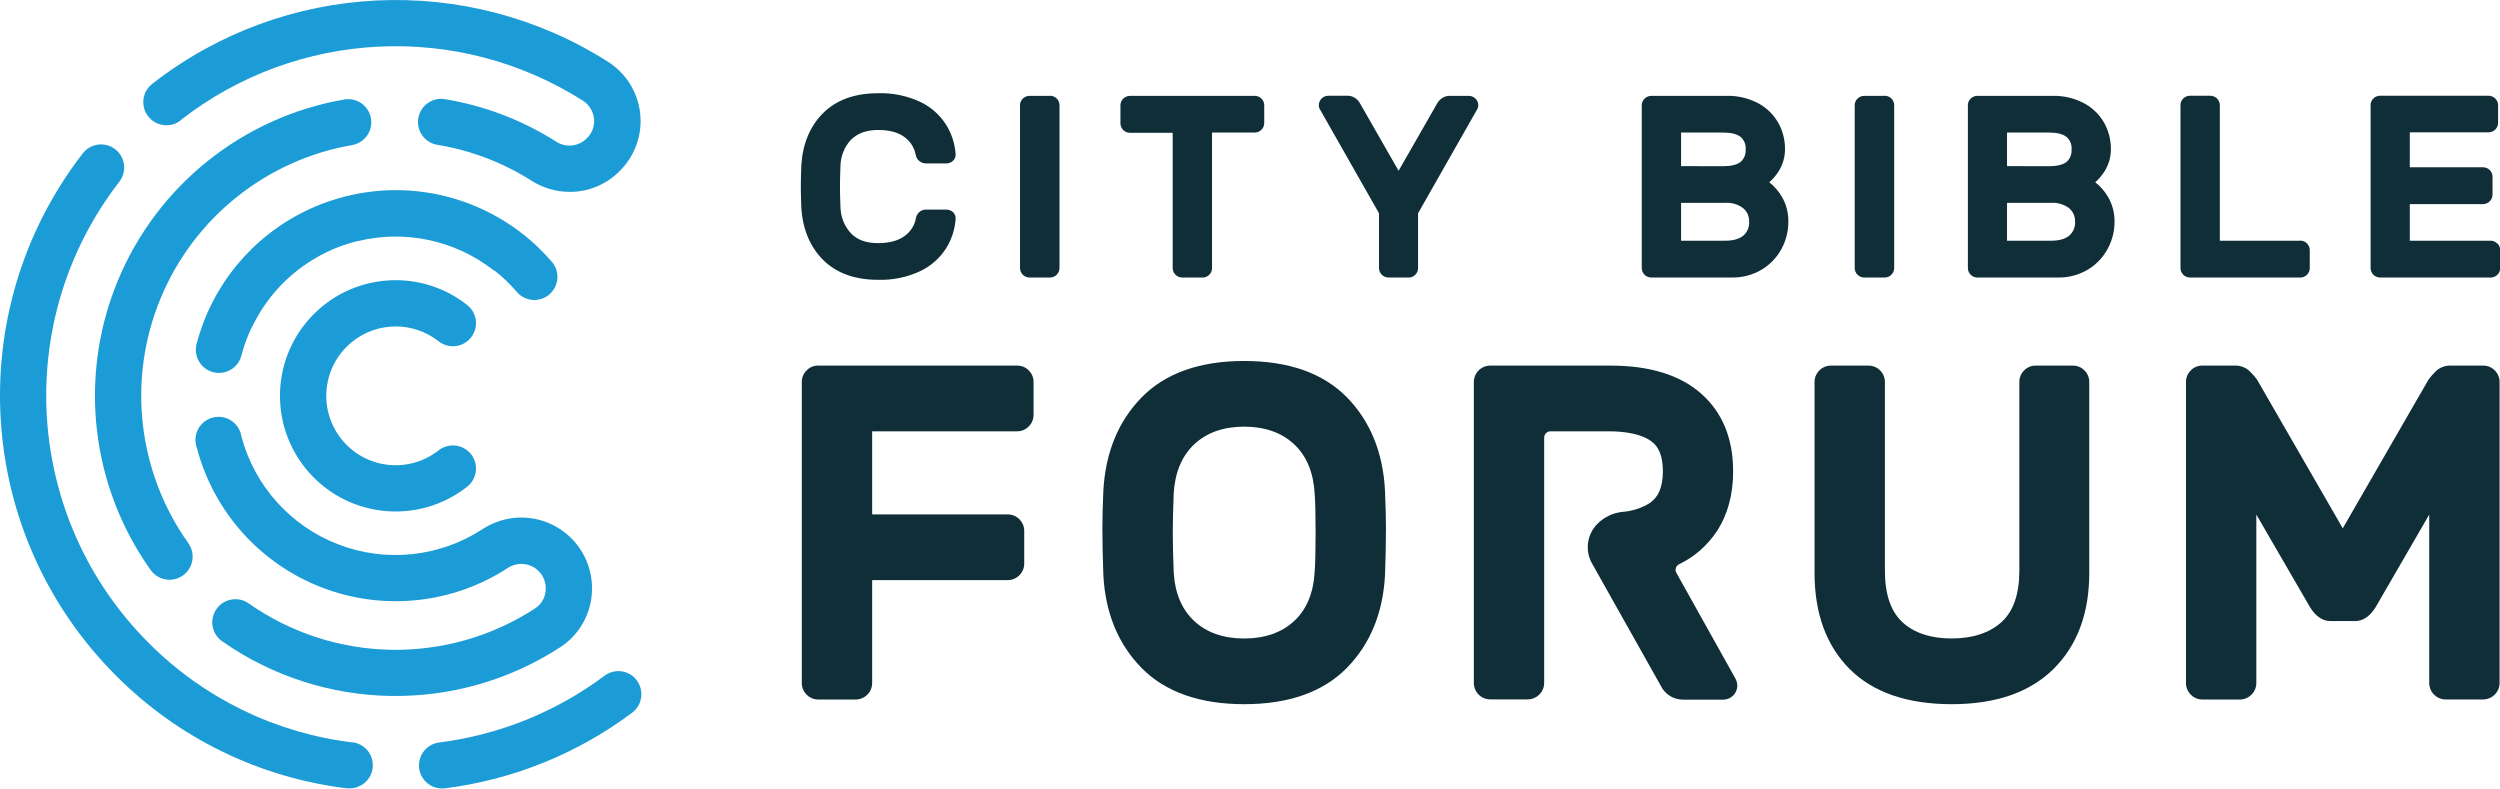
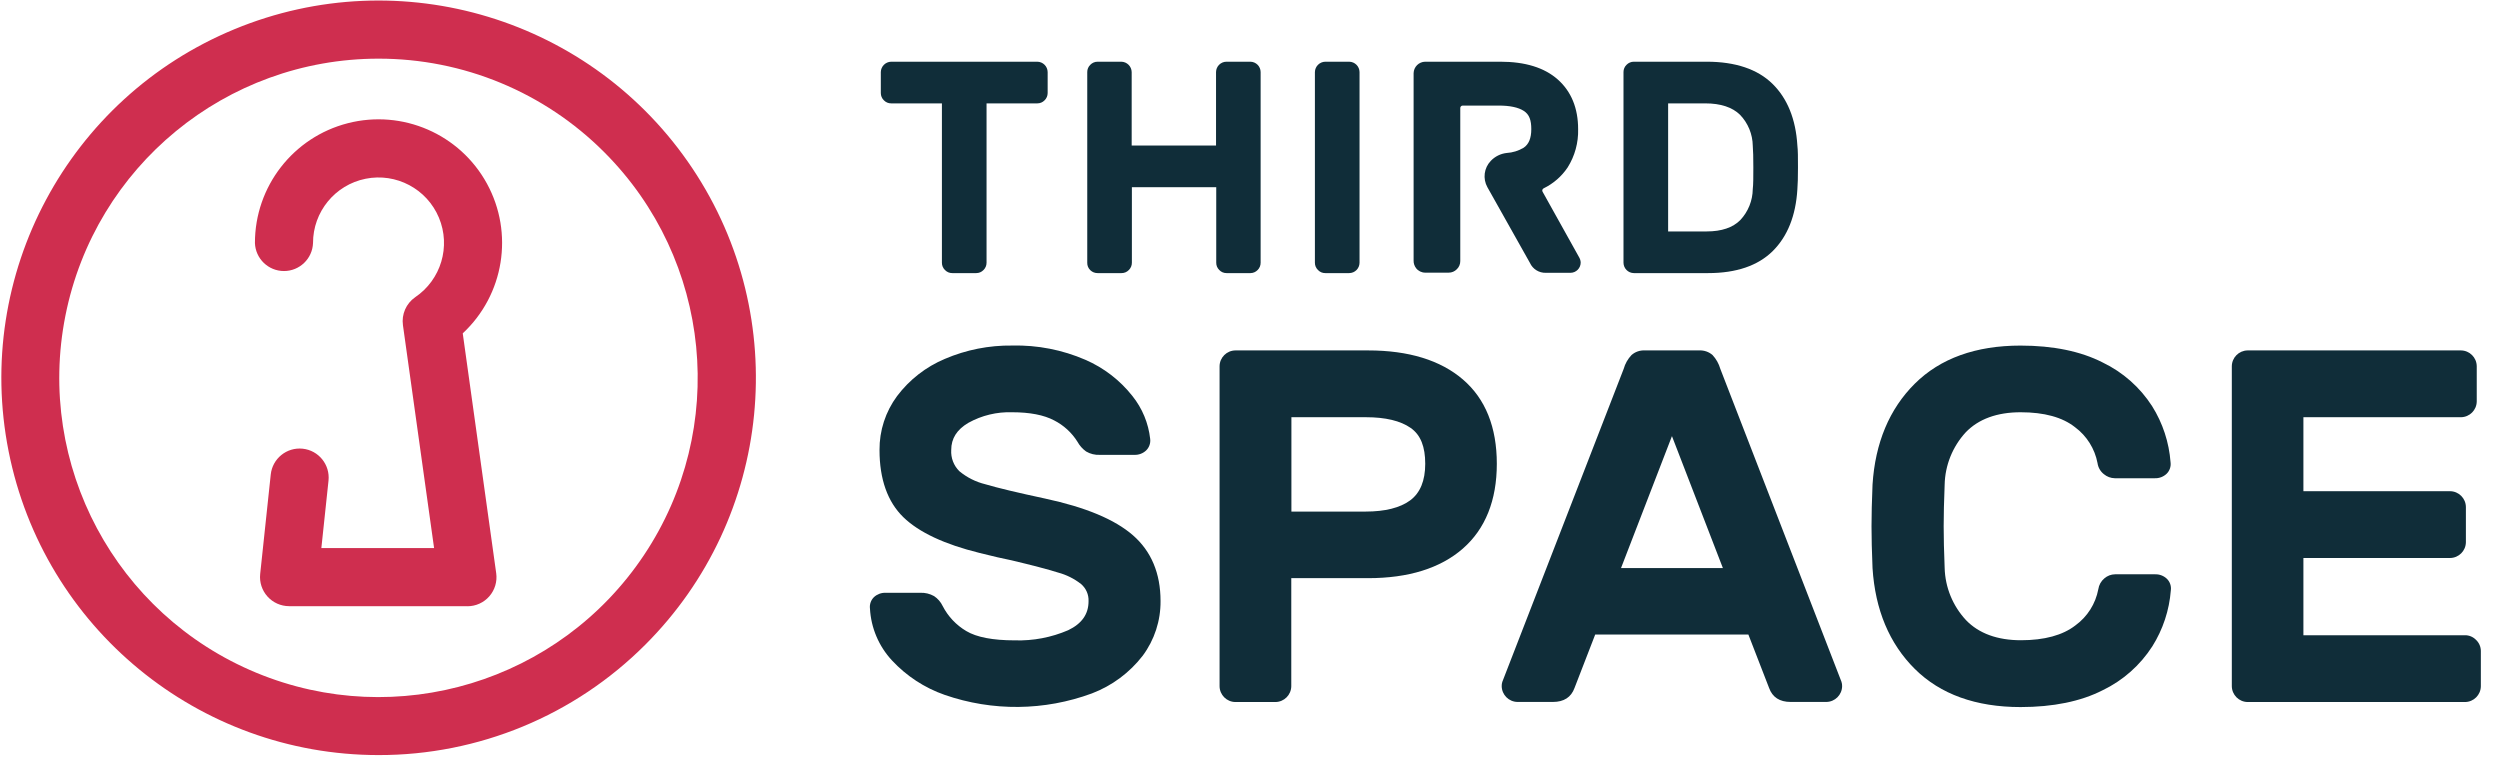
- <svg xmlns="http://www.w3.org/2000/svg" viewBox="0 0 787.04 248.23">
+ <svg xmlns="http://www.w3.org/2000/svg" viewBox="0 0 614.97 186">
  <defs>
-     <style>.cls-1{fill:#1c9cd6;}.cls-2{fill:#0f2e38;}</style>
+     <style>.cls-1{fill:#102d39;}.cls-2{fill:#cf2e4f;}</style>
  </defs>
-   <g id="City_Bible_Forum" data-name="City Bible Forum">
-     <path class="cls-1" d="M186.27,187.46a22.26,22.26,0,0,0-34.39-20.86A50.17,50.17,0,0,1,76,137.38,7.28,7.28,0,1,0,62,141.08a64.73,64.73,0,0,0,97.88,37.72A7.69,7.69,0,0,1,171.78,186a7.44,7.44,0,0,1-3.35,5.56,80.5,80.5,0,0,1-90.18-1.63,7.28,7.28,0,0,0-8.43,11.87,95.16,95.16,0,0,0,106.61,1.92,22,22,0,0,0,9.84-16.25" />
-     <path class="cls-1" d="M111.18,107.35a21.84,21.84,0,0,1,26.77,0,7.28,7.28,0,1,0,8.92-11.5,36.41,36.41,0,1,0,0,57.53,7.28,7.28,0,1,0-8.92-11.5,21.84,21.84,0,0,1-26.77-34.52" />
-     <path class="cls-1" d="M155.8,85.26a49.71,49.71,0,0,1,6.72,6.44,7.28,7.28,0,1,0,11-9.52,64.78,64.78,0,0,0-67.11-19.71l-.35.11c-.74.22-1.48.45-2.21.7l-.81.28-1.7.62q-.67.25-1.35.54l-1.12.47c-.65.28-1.3.58-1.95.88l-.49.24a64.61,64.61,0,0,0-34.54,42A7.28,7.28,0,1,0,76,111.93a49.61,49.61,0,0,1,3.21-8.81c.12-.2.24-.39.35-.6A50,50,0,0,1,96.84,82.8a51,51,0,0,1,8-4.34l.43-.17,1.47-.59.94-.34,1-.34q.7-.24,1.41-.45l.54-.16c.6-.17,1.21-.34,1.81-.49l.18,0a50.06,50.06,0,0,1,42.55,9c.21.16.44.27.65.41" />
-     <path class="cls-1" d="M111,45.64a7.28,7.28,0,0,0-2.44-14.35A94.64,94.64,0,0,0,47.44,179.47a7.3,7.3,0,0,0,5.93,3.05A7.28,7.28,0,0,0,59.29,171,80.09,80.09,0,0,1,111,45.64" />
-     <path class="cls-1" d="M111,233.73a108.89,108.89,0,0,1-64.14-31.27A110.07,110.07,0,0,1,37.56,57.21a7.28,7.28,0,0,0-11.5-8.93A124.65,124.65,0,0,0,36.6,212.78a123.38,123.38,0,0,0,72.65,35.4,6.79,6.79,0,0,0,.9,0,7.28,7.28,0,0,0,.87-14.5" />
-     <path class="cls-1" d="M200.51,214.2a7.28,7.28,0,0,0-10.19-1.47,109.8,109.8,0,0,1-52,21,7.27,7.27,0,0,0,.9,14.49,6.94,6.94,0,0,0,.91-.05A124.22,124.22,0,0,0,199,224.38a7.27,7.27,0,0,0,1.47-10.18" />
-     <path class="cls-1" d="M56.83,37.86A110,110,0,0,1,183.52,31.7,7.67,7.67,0,0,1,187,37.31a7.4,7.4,0,0,1-2.14,6.1l-.25.25a7.63,7.63,0,0,1-9.55.91,93.49,93.49,0,0,0-35-13.35,7.28,7.28,0,0,0-2.38,14.37,79.2,79.2,0,0,1,29.6,11.27,22.52,22.52,0,0,0,12.08,3.55A21.93,21.93,0,0,0,195,53.93l.25-.25a22.1,22.1,0,0,0-3.88-34.26,124.56,124.56,0,0,0-143.47,7,7.28,7.28,0,0,0,9,11.46" />
-     <path class="cls-2" d="M323.86,116.61a4.93,4.93,0,0,0-3.61-1.51H257.54a4.93,4.93,0,0,0-3.61,1.51,5,5,0,0,0-1.51,3.62v94.86a5.17,5.17,0,0,0,5.12,5.13h11.9a5.19,5.19,0,0,0,5.13-5.13V182.63h42.74a5.19,5.19,0,0,0,5.13-5.13V167.07a5.19,5.19,0,0,0-5.13-5.13H274.57V135.78h45.68a5.17,5.17,0,0,0,5.13-5.13V120.23a4.93,4.93,0,0,0-1.52-3.61Z" />
-     <path class="cls-2" d="M369.5,155.39c.37-6.61,2.55-11.83,6.47-15.52s9.21-5.55,15.72-5.55,11.8,1.87,15.73,5.55,6.09,8.91,6.46,15.55c.19,2.43.29,6.55.29,12.24s-.1,10-.3,12.41c-.36,6.61-2.54,11.81-6.45,15.44s-9.22,5.5-15.73,5.5-11.81-1.85-15.73-5.5-6.09-8.83-6.46-15.42c-.19-4.83-.29-9-.29-12.43s.1-7.45.29-12.27M423.94,125h0c-7.44-7.54-18.28-11.36-32.25-11.36s-24.82,3.85-32.26,11.44S348,142.55,347.35,154.54c-.19,4.48-.3,8.45-.3,11.8,0,4.42.11,9.33.3,14.6.6,12,4.67,21.87,12.08,29.39s18.29,11.36,32.26,11.36,24.81-3.82,32.25-11.36,11.48-17.41,12.09-29.41c.19-5.34.29-10.24.29-14.58,0-3.32-.1-7.18-.3-11.81-.6-12.08-4.66-22-12.08-29.54" />
-     <path class="cls-2" d="M656.21,116.61a4.94,4.94,0,0,0-3.62-1.51H640.84a4.91,4.91,0,0,0-3.6,1.51,5,5,0,0,0-1.52,3.62V179.7c0,7.36-1.9,12.8-5.64,16.17S621,201,614.42,201s-11.84-1.73-15.51-5.13-5.51-8.82-5.51-16.18V120.23a5.16,5.16,0,0,0-5.12-5.13h-11.9a5.17,5.17,0,0,0-5.13,5.13v60.2c0,12.7,3.72,22.86,11.06,30.2s18.14,11.06,32.11,11.06,24.65-3.75,32.1-11.14,11.21-17.52,11.21-30.12v-60.2a4.93,4.93,0,0,0-1.52-3.61Z" />
-     <path class="cls-2" d="M785.39,116.61a4.93,4.93,0,0,0-3.61-1.51h-10a6.6,6.6,0,0,0-4.51,1.39,20.05,20.05,0,0,0-2.73,3l-27,46.83-27-46.83a20.38,20.38,0,0,0-2.72-3,6.63,6.63,0,0,0-4.52-1.39h-10a4.91,4.91,0,0,0-3.6,1.51,5,5,0,0,0-1.52,3.62v94.86a5.17,5.17,0,0,0,5.12,5.13h11.9a5.19,5.19,0,0,0,5.13-5.13V162l17,29.32c1.78,2.79,3.94,4.21,6.4,4.21h7.65c2.46,0,4.62-1.42,6.43-4.25L764.76,162v53.07a5.17,5.17,0,0,0,5.13,5.13h11.89a5.19,5.19,0,0,0,5.13-5.13V120.23a5,5,0,0,0-1.52-3.62" />
-     <path class="cls-2" d="M267.91,44c2-2,4.82-3.08,8.49-3.08s6.48.77,8.41,2.29a8.83,8.83,0,0,1,3.46,5.51,3.1,3.1,0,0,0,1.18,2,3.19,3.19,0,0,0,2,.73h6.43a3,3,0,0,0,2.14-.82,2.62,2.62,0,0,0,.82-2.2,20.09,20.09,0,0,0-3-9.17,19.62,19.62,0,0,0-8.1-7.17,29.25,29.25,0,0,0-13.33-2.74c-7.29,0-13.08,2.09-17.24,6.22s-6.47,9.65-6.9,16.45q-.16,4-.16,6.7t.16,6.71c.43,6.78,2.76,12.31,6.9,16.43s9.95,6.23,17.24,6.23a29.18,29.18,0,0,0,13.33-2.75,19.67,19.67,0,0,0,8.1-7.16,20,20,0,0,0,3-9.16,2.61,2.61,0,0,0-.8-2.22,3.07,3.07,0,0,0-2.15-.82h-6.43a3,3,0,0,0-2,.75,3.15,3.15,0,0,0-1.12,2,8.72,8.72,0,0,1-3.5,5.52c-2,1.52-4.8,2.29-8.45,2.29s-6.52-1-8.49-3.08a12.4,12.4,0,0,1-3.3-8.11c-.11-2.63-.16-4.83-.16-6.62s.05-4,.16-6.62a12.41,12.41,0,0,1,3.3-8.12" />
-     <path class="cls-2" d="M330.51,30.18h-6.43a2.9,2.9,0,0,0-2.09.88,2.83,2.83,0,0,0-.87,2.08V84.37a3,3,0,0,0,3,3h6.43a3,3,0,0,0,3-3V33.14a3,3,0,0,0-3-3" />
-     <path class="cls-2" d="M395,30.18H355.73a3,3,0,0,0-3,3v5.63a3,3,0,0,0,3,3h13.45V84.37a3,3,0,0,0,3,3h6.42a2.86,2.86,0,0,0,2.09-.87,2.83,2.83,0,0,0,.88-2.09V41.73H395a3,3,0,0,0,3-3V33.14a2.83,2.83,0,0,0-.87-2.08,2.86,2.86,0,0,0-2.09-.88" />
-     <path class="cls-2" d="M462.42,30.18h-5.94a4.23,4.23,0,0,0-2.71.86,4.9,4.9,0,0,0-1.34,1.54L440.3,53.77,428.19,32.61A5,5,0,0,0,426.82,31a4.18,4.18,0,0,0-2.7-.86h-5.94a3,3,0,0,0-3,3,2.45,2.45,0,0,0,.26,1.12l18.69,32.88V84.37a3,3,0,0,0,3,3h6.34a2.86,2.86,0,0,0,2.09-.87,2.91,2.91,0,0,0,.87-2.09V67.14l18.72-32.92a2.41,2.41,0,0,0,.24-1.08,2.8,2.8,0,0,0-.88-2.08,2.86,2.86,0,0,0-2.09-.88" />
-     <path class="cls-2" d="M550.66,69.86a5.39,5.39,0,0,1-1.81,4.3c-1.24,1.07-3.18,1.62-5.77,1.62H529.23V63.86h13.85a8.53,8.53,0,0,1,5.69,1.67,5.35,5.35,0,0,1,1.89,4.33M529.23,52.3V41.73h13.22c2.49,0,4.34.45,5.48,1.34a4.66,4.66,0,0,1,1.63,4A4.66,4.66,0,0,1,547.93,51c-1.14.88-3,1.33-5.48,1.33ZM557,57.39a16.18,16.18,0,0,0,2.94-3.45,12.93,12.93,0,0,0,2-7.32,16.6,16.6,0,0,0-1.87-7.5,15.8,15.8,0,0,0-6.09-6.36,20.28,20.28,0,0,0-10.7-2.58H519.85a3,3,0,0,0-3,3V84.37a3,3,0,0,0,3,3h25.21a17.91,17.91,0,0,0,9.64-2.54,17.07,17.07,0,0,0,6.2-6.58A17.85,17.85,0,0,0,563,69.86,15.17,15.17,0,0,0,561,62a16.76,16.76,0,0,0-4-4.63" />
-     <path class="cls-2" d="M593.28,30.18h-6.43a2.9,2.9,0,0,0-2.09.88,2.83,2.83,0,0,0-.87,2.08V84.37a3,3,0,0,0,3,3h6.43a3,3,0,0,0,3-3V33.14a3,3,0,0,0-3-3" />
-     <path class="cls-2" d="M653.27,69.86a5.39,5.39,0,0,1-1.82,4.3c-1.24,1.07-3.18,1.62-5.76,1.62H631.84V63.86h13.85a8.58,8.58,0,0,1,5.69,1.67,5.35,5.35,0,0,1,1.89,4.33M631.84,52.3V41.73h13.21c2.49,0,4.34.45,5.48,1.34a4.63,4.63,0,0,1,1.63,4A4.63,4.63,0,0,1,650.53,51c-1.14.88-3,1.33-5.48,1.33Zm27.76,5.09a16.18,16.18,0,0,0,2.94-3.45,12.94,12.94,0,0,0,2-7.32,16.87,16.87,0,0,0-1.87-7.5,15.9,15.9,0,0,0-6.1-6.36,20.27,20.27,0,0,0-10.69-2.58h-23.4a2.88,2.88,0,0,0-2.09.88,2.83,2.83,0,0,0-.87,2.08V84.37a3,3,0,0,0,3,3h25.22a17.9,17.9,0,0,0,9.63-2.54,17.07,17.07,0,0,0,6.2-6.58,17.74,17.74,0,0,0,2.12-8.35,15.17,15.17,0,0,0-2-7.84,16.76,16.76,0,0,0-4-4.63" />
-     <path class="cls-2" d="M724.18,75.78H698.84V33.14a3,3,0,0,0-3-3h-6.43a2.9,2.9,0,0,0-2.09.88,2.83,2.83,0,0,0-.87,2.08V84.37a3,3,0,0,0,3,3h34.73a2.86,2.86,0,0,0,2.09-.87,2.83,2.83,0,0,0,.88-2.09V78.74a3,3,0,0,0-3-3" />
-     <path class="cls-2" d="M786.16,76.65h0a2.86,2.86,0,0,0-2.09-.87H758.64V64.26h23.05a3,3,0,0,0,3-3V55.66a3,3,0,0,0-3-3H758.64v-11h24.8a3,3,0,0,0,3-3V33.14a3,3,0,0,0-3-3H749.26a2.91,2.91,0,0,0-2.09.87,2.87,2.87,0,0,0-.87,2.09V84.37a3,3,0,0,0,3,3h34.81a3,3,0,0,0,3-3V78.74a2.88,2.88,0,0,0-.88-2.09" />
-     <path class="cls-2" d="M546.35,213.64l-18.6-33.3a1.93,1.93,0,0,1,.83-2.69,29.86,29.86,0,0,0,11.85-10.31c3.44-5.21,5.19-11.57,5.19-18.92,0-10.38-3.39-18.63-10.09-24.52s-16.25-8.8-28.52-8.8H469.12a5.17,5.17,0,0,0-5.13,5.13V215a5,5,0,0,0,1,3.07,5.1,5.1,0,0,0,4.14,2.11H481a5.19,5.19,0,0,0,5.13-5.13V137.73a2,2,0,0,1,2-1.95h18.17c5.81,0,10.22.95,13.1,2.82s4.1,5,4.1,9.82-1.37,8.08-4.19,10a19.21,19.21,0,0,1-8.56,2.73A12.93,12.93,0,0,0,502.8,165a10.45,10.45,0,0,0-1.6,12.4l21.52,38.27a7.82,7.82,0,0,0,7.34,4.59h12.49a4.44,4.44,0,0,0,4.39-4.39,4.84,4.84,0,0,0-.59-2.19" />
+   <g id="bible_shots" data-name="bible shots">
+     <path class="cls-1" d="M231.7,25.43v39.2a2.46,2.46,0,0,0,.75,1.79,2.43,2.43,0,0,0,1.8.76h5.88a2.45,2.45,0,0,0,1.79-.75,2.48,2.48,0,0,0,.76-1.8V25.43h12.48a2.45,2.45,0,0,0,1.79-.75,2.48,2.48,0,0,0,.76-1.79V17.73a2.58,2.58,0,0,0-2.55-2.55H219.22a2.6,2.6,0,0,0-2.55,2.55v5.16a2.46,2.46,0,0,0,.76,1.79,2.43,2.43,0,0,0,1.79.75Z" />
+     <path class="cls-1" d="M309.35,66.43a2.47,2.47,0,0,0,.75-1.8V17.73a2.56,2.56,0,0,0-2.54-2.55h-5.89a2.58,2.58,0,0,0-2.54,2.55V35.8H278.38V17.73a2.6,2.6,0,0,0-2.55-2.55H270a2.48,2.48,0,0,0-1.8.76,2.45,2.45,0,0,0-.75,1.79v46.9a2.44,2.44,0,0,0,.77,1.85,2.53,2.53,0,0,0,1.78.7h5.88a2.43,2.43,0,0,0,1.79-.75,2.48,2.48,0,0,0,.76-1.8V46.05h20.75V64.63a2.43,2.43,0,0,0,.75,1.79,2.4,2.4,0,0,0,1.79.76h5.89A2.45,2.45,0,0,0,309.35,66.43Z" />
+     <path class="cls-1" d="M326,67.18h5.88a2.56,2.56,0,0,0,2.55-2.55V17.73a2.58,2.58,0,0,0-2.55-2.55H326a2.6,2.6,0,0,0-2.55,2.55v46.9a2.43,2.43,0,0,0,.76,1.79A2.39,2.39,0,0,0,326,67.18Z" />
+     <path class="cls-1" d="M401.9,67.18h18.3c6.91,0,12.25-1.83,15.88-5.43s5.66-8.7,6.05-15.15c.1-1.2.15-3,.15-5.42s0-4.21-.15-5.41c-.39-6.45-2.45-11.55-6.12-15.15s-9.12-5.44-16.17-5.44H401.9a2.48,2.48,0,0,0-1.79.76,2.45,2.45,0,0,0-.75,1.79v46.9a2.58,2.58,0,0,0,2.54,2.55Zm8.44-10.25V25.43h9.14c3.78,0,6.66.95,8.55,2.81a11.22,11.22,0,0,1,3.13,7.62c.1,1.17.14,2.91.14,5.32s0,4.15-.14,5.34a11.35,11.35,0,0,1-3.06,7.61c-1.84,1.86-4.62,2.8-8.26,2.8Z" />
+     <path class="cls-1" d="M257.08,122.64h0c-6.77-1.45-11.72-2.63-14.7-3.52a15.93,15.93,0,0,1-6.39-3.21,6.75,6.75,0,0,1-2-5.23c0-2.81,1.38-5,4.22-6.67a20.76,20.76,0,0,1,10.78-2.6c4.33,0,7.81.67,10.31,2a14.57,14.57,0,0,1,5.74,5.25,7.21,7.21,0,0,0,2.13,2.4,6.06,6.06,0,0,0,3.38.83h8.53a4,4,0,0,0,2.85-1.08,3.38,3.38,0,0,0,1-2.85,20.49,20.49,0,0,0-4.38-10.56A29.92,29.92,0,0,0,267,88.51,42.69,42.69,0,0,0,249,85a40.71,40.71,0,0,0-16.57,3.28,28.58,28.58,0,0,0-11.76,9.15,22,22,0,0,0-4.32,13.27c0,7.2,2,12.76,5.85,16.51s10.15,6.68,18.73,8.8c3.22.81,5.89,1.43,7.93,1.83,5.08,1.21,8.92,2.21,11.41,3a15.77,15.77,0,0,1,5.64,2.81,5.24,5.24,0,0,1,1.86,4.23c0,3.19-1.64,5.52-5,7.14a30.78,30.78,0,0,1-13.15,2.5c-5.38,0-9.4-.77-11.93-2.29a15.24,15.24,0,0,1-5.8-6.15,6.06,6.06,0,0,0-2.11-2.44,6.36,6.36,0,0,0-3.43-.82h-8.53a4,4,0,0,0-2.84,1.07A3.36,3.36,0,0,0,214,149.7a20.35,20.35,0,0,0,5.4,12.74,32.15,32.15,0,0,0,13,8.5,53.69,53.69,0,0,0,36.2-.37,28.67,28.67,0,0,0,12.5-9.28,22.23,22.23,0,0,0,4.38-13.45c0-6.81-2.29-12.25-6.79-16.17S267,124.77,257.08,122.64Z" />
+     <path class="cls-1" d="M359.86,93.35c-5.53-4.75-13.37-7.15-23.29-7.15H303.91A3.93,3.93,0,0,0,300,90.09V168.8a3.93,3.93,0,0,0,3.88,3.89h9.87a3.94,3.94,0,0,0,3.89-3.89V142.22h18.9c9.93,0,17.77-2.44,23.3-7.27s8.36-11.87,8.36-20.86S365.42,98.12,359.86,93.35Zm-9.27,20.74c0,4.17-1.25,7.18-3.71,9s-6.2,2.75-10.92,2.75H317.67V102.63H336c4.8,0,8.5.88,11,2.63S350.59,109.93,350.59,114.09Z" />
+     <path class="cls-1" d="M423.18,90.74a8.43,8.43,0,0,0-1.92-3.41A4.65,4.65,0,0,0,418,86.2h-13.4a4.57,4.57,0,0,0-3.27,1.14,8.09,8.09,0,0,0-1.92,3.39l-29.86,77a3.32,3.32,0,0,0-.15,1.05,3.94,3.94,0,0,0,3.89,3.89H382c2.7,0,4.49-1.16,5.31-3.43l5.09-13.15h37.68l5.09,13.13c.82,2.29,2.6,3.45,5.31,3.45h8.78a3.93,3.93,0,0,0,3.88-3.89,3.25,3.25,0,0,0-.16-1.07Zm.63,49H398.75l12.53-32.46Z" />
+     <path class="cls-1" d="M483.55,106.34c3.15-3.27,7.7-4.93,13.51-4.93s10.26,1.23,13.34,3.65a14.32,14.32,0,0,1,5.57,8.88,4.18,4.18,0,0,0,1.56,2.7,4.31,4.31,0,0,0,2.68,1h9.88a4,4,0,0,0,2.84-1.07,3.33,3.33,0,0,0,1-2.86,30.18,30.18,0,0,0-4.53-13.79,29.78,29.78,0,0,0-12.18-10.76c-5.38-2.75-12.17-4.15-20.2-4.15-11,0-19.74,3.15-26,9.37s-9.75,14.57-10.4,24.83c-.17,4.06-.25,7.51-.25,10.26s.08,6.21.25,10.28c.65,10.25,4.15,18.6,10.41,24.81s15,9.37,26,9.37c8,0,14.82-1.39,20.2-4.14A29.92,29.92,0,0,0,529.44,159,30.26,30.26,0,0,0,534,145.21a3.33,3.33,0,0,0-1-2.86,4,4,0,0,0-2.84-1.08h-9.88a4.1,4.1,0,0,0-2.63,1,4.28,4.28,0,0,0-1.49,2.67,14.26,14.26,0,0,1-5.63,8.9c-3.12,2.42-7.63,3.65-13.4,3.65s-10.36-1.66-13.51-4.94a19.6,19.6,0,0,1-5.26-12.88c-.16-4-.24-7.48-.24-10.22s.08-6.17.24-10.2A19.66,19.66,0,0,1,483.55,106.34Z" />
+     <path class="cls-1" d="M609.08,157.41a3.72,3.72,0,0,0-2.74-1.15H566.61v-19h36.08a3.93,3.93,0,0,0,3.89-3.89v-8.65a3.93,3.93,0,0,0-3.89-3.89H566.61V102.63h38.76a3.93,3.93,0,0,0,3.88-3.89V90.09a3.93,3.93,0,0,0-3.88-3.89H552.85A3.93,3.93,0,0,0,549,90.09V168.8a3.94,3.94,0,0,0,3.88,3.89h53.49a3.93,3.93,0,0,0,3.89-3.89v-8.65A3.76,3.76,0,0,0,609.08,157.41Z" />
+     <path class="cls-1" d="M379.45,47.15a.59.59,0,0,1-.05-.45.65.65,0,0,1,.33-.38,15,15,0,0,0,5.89-5.13,16.84,16.84,0,0,0,2.58-9.42c0-5.16-1.69-9.27-5-12.21s-8.06-4.38-14.13-4.38H350.58A2.89,2.89,0,0,0,347.73,18v46.1a2.93,2.93,0,0,0,.62,1.88,2.83,2.83,0,0,0,2.23,1.09h5.79a2.77,2.77,0,0,0,2-.85,2.73,2.73,0,0,0,.84-2V26.56a.6.6,0,0,1,.59-.59h8.86c2.76,0,4.84.44,6.19,1.32s1.83,2.27,1.83,4.48-.61,3.72-1.88,4.57a9.17,9.17,0,0,1-4.18,1.29,6.38,6.38,0,0,0-3.91,1.95,5.49,5.49,0,0,0-.83,6.47l10.47,18.63a4.16,4.16,0,0,0,3.9,2.43h6.08a2.53,2.53,0,0,0,2.5-2.5,2.67,2.67,0,0,0-.33-1.22Z" />
+     <path class="cls-2" d="M93.08,185.74a92.8,92.8,0,1,1,65.65-27.15A92.56,92.56,0,0,1,93.08,185.74Zm0-171.31a78.52,78.52,0,1,0,55.55,23A78.3,78.3,0,0,0,93.08,14.43Z" />
+     <path class="cls-2" d="M115,149.11H71.11a7.16,7.16,0,0,1-7.11-7.9l2.6-24.48a7.14,7.14,0,0,1,14.21,1.5l-1.76,16.59h27.73L99.12,80a7.16,7.16,0,0,1,3-6.88A16.11,16.11,0,1,0,77,59.79a7.15,7.15,0,0,1-14.29,0A30.4,30.4,0,1,1,113.83,82l8.23,59a7.14,7.14,0,0,1-7.07,8.13Z" />
  </g>
</svg>
